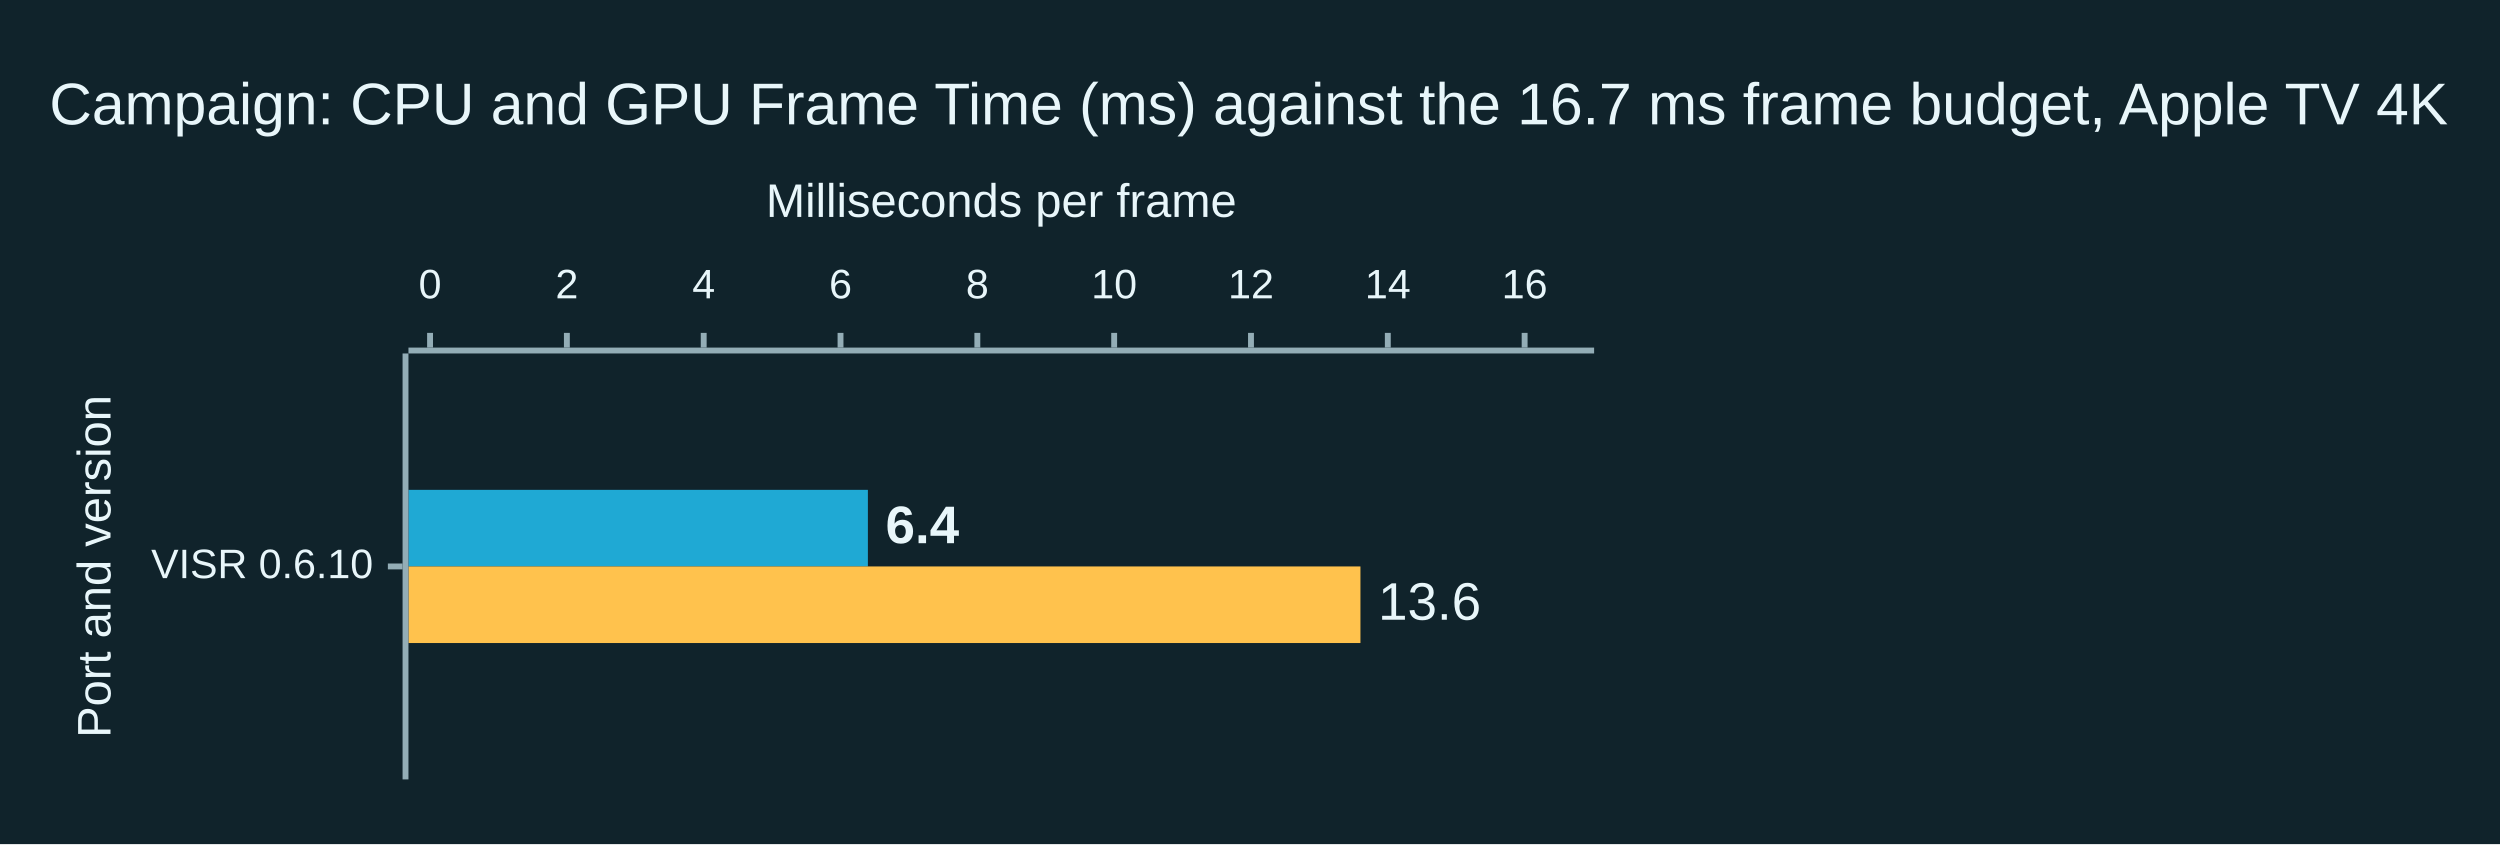
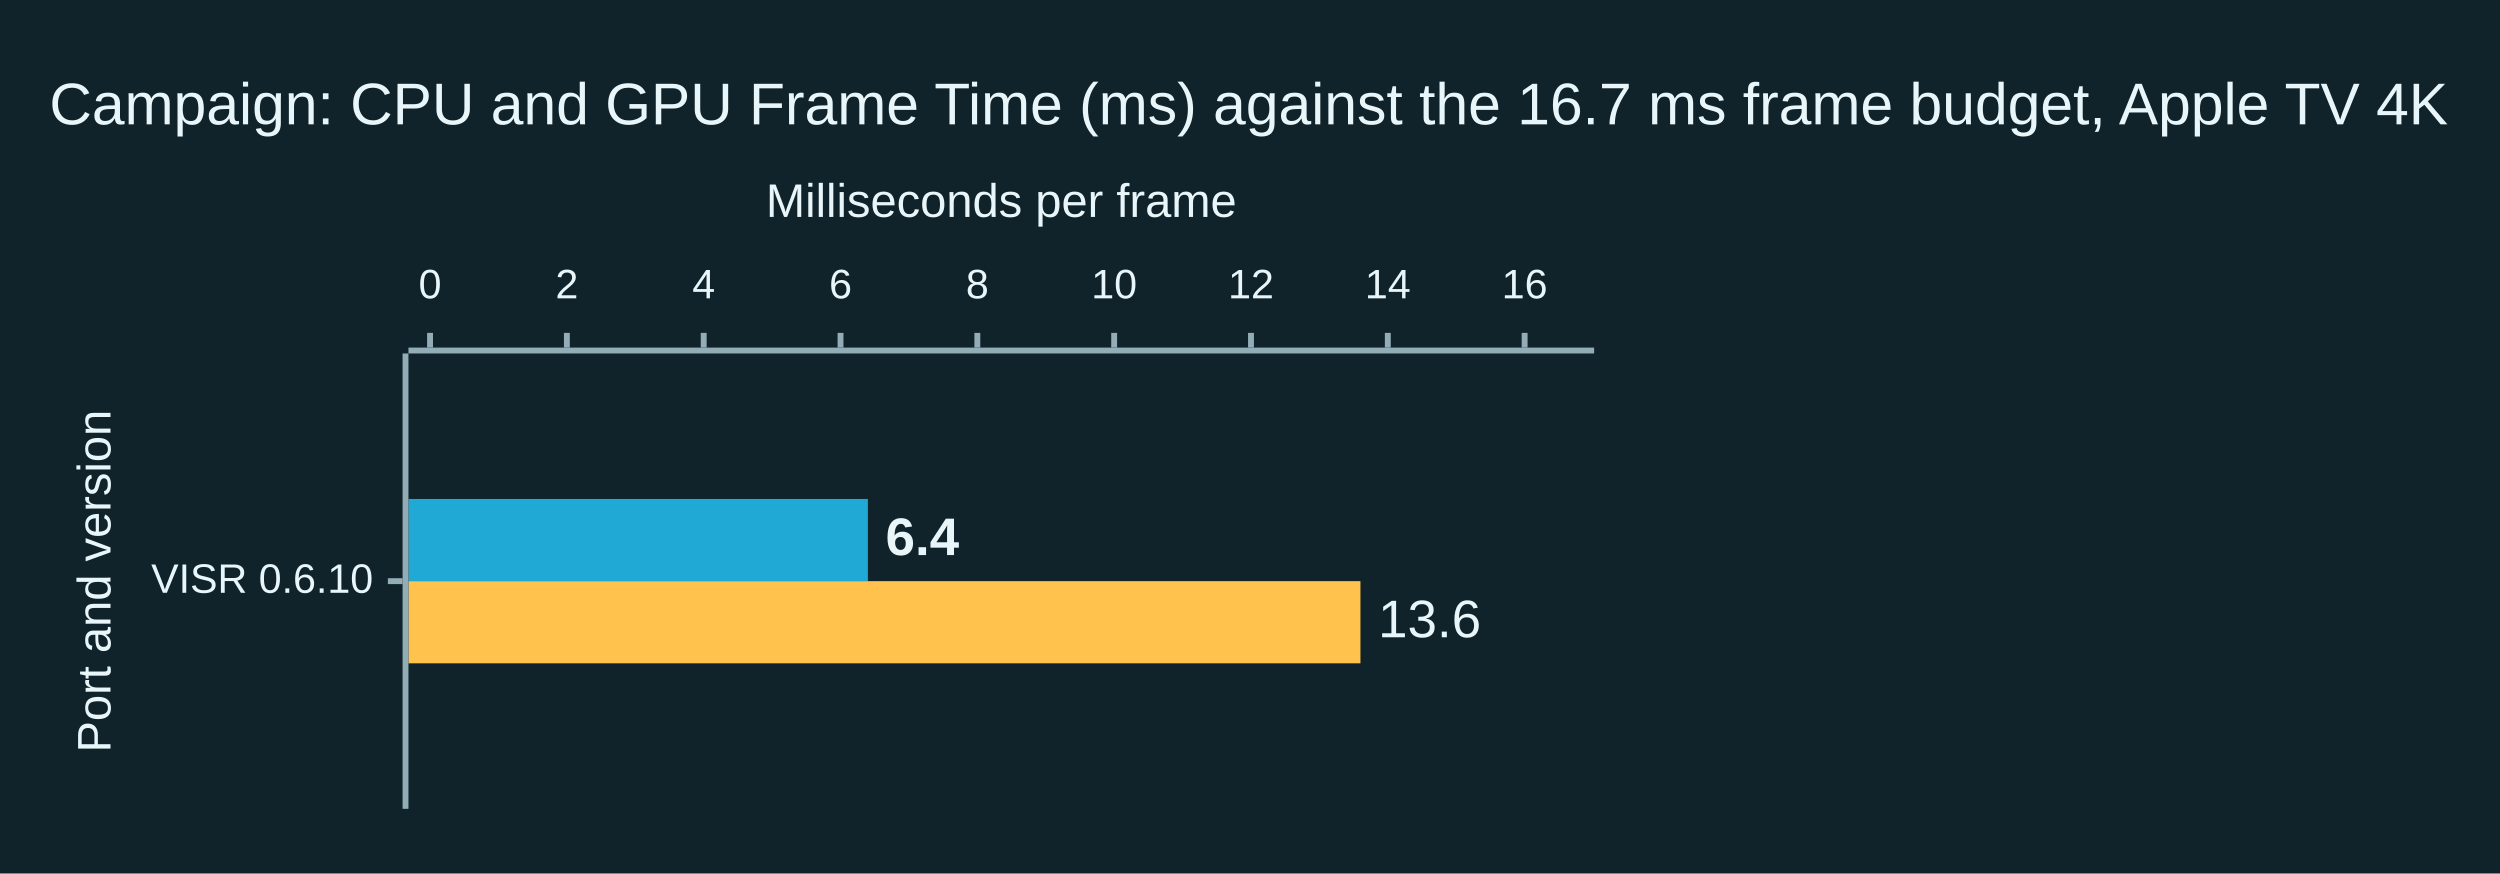
- <svg xmlns="http://www.w3.org/2000/svg" color="#e8f6fa" id="static" width="100%" style="max-width: 850px;" viewBox="-22 -15 850 287" role="graphics-document document" aria-roledescription="xychart">
+ <svg xmlns="http://www.w3.org/2000/svg" color="#e8f6fa" id="static" width="100%" style="max-width: 850px;" viewBox="-22 -15 850 297" role="graphics-document document" aria-roledescription="xychart">
  <style>#static{font-family:"trebuchet ms",verdana,arial,sans-serif;font-size:16px;fill:#333;}@keyframes edge-animation-frame{from{stroke-dashoffset:0;}}@keyframes dash{to{stroke-dashoffset:0;}}#static .edge-animation-slow{stroke-dasharray:9,5!important;stroke-dashoffset:900;animation:dash 50s linear infinite;stroke-linecap:round;}#static .edge-animation-fast{stroke-dasharray:9,5!important;stroke-dashoffset:900;animation:dash 20s linear infinite;stroke-linecap:round;}#static .error-icon{fill:hsl(220.588, 100%, 98.333%);}#static .error-text{fill:rgb(8.5, 5.75, 0);stroke:rgb(8.5, 5.75, 0);}#static .edge-thickness-normal{stroke-width:1px;}#static .edge-thickness-thick{stroke-width:3.5px;}#static .edge-pattern-solid{stroke-dasharray:0;}#static .edge-thickness-invisible{stroke-width:0;fill:none;}#static .edge-pattern-dashed{stroke-dasharray:3;}#static .edge-pattern-dotted{stroke-dasharray:2;}#static .marker{fill:#0b0b0b;stroke:#0b0b0b;}#static .marker.cross{stroke:#0b0b0b;}#static svg{font-family:"trebuchet ms",verdana,arial,sans-serif;font-size:16px;}#static p{margin:0;}#static :root{--mermaid-font-family:"trebuchet ms",verdana,arial,sans-serif;}</style>
  <g />
  <g class="main">
-     <rect width="850" height="287" class="background" fill="#10232b" x="-22" y="-15" />
+     <rect width="850" height="297" class="background" fill="#10232b" x="-22" y="-15" />
    <g class="chart-title">
      <text x="0" y="0" fill="#e8f6fa" font-size="20" dominant-baseline="middle" text-anchor="middle" transform="translate(402.5625, 21.58984) rotate(0)">Campaign: CPU and GPU Frame Time (ms) against the 16.7 ms frame budget, Apple TV 4K</text>
    </g>
    <g class="plot">
      <g class="bar-plot-0">
-         <rect x="116.875" y="151.55" width="156.206" height="26.04" fill="#1fa9d4" stroke="#1fa9d4" stroke-width="0" />
+         <rect x="116.875" y="154.65" width="156.206" height="27.94" fill="#1fa9d4" stroke="#1fa9d4" stroke-width="0" />
      </g>
      <g class="bar-plot-1">
-         <rect x="116.875" y="177.59" width="323.676" height="26.04" fill="#ffc24d" stroke="#ffc24d" stroke-width="0" />
+         <rect x="116.875" y="182.59" width="323.676" height="27.94" fill="#ffc24d" stroke="#ffc24d" stroke-width="0" />
      </g>
-       <text x="279.081" y="164.57" dominant-baseline="middle" fill="currentColor" font-size="18" font-weight="600" class="bar-value">6.4</text>
-       <text x="446.551" y="190.61" dominant-baseline="middle" fill="currentColor" font-size="18" font-weight="400" class="bar-value">13.6</text>
+       <text x="279.081" y="168.62" dominant-baseline="middle" fill="currentColor" font-size="18" font-weight="600" class="bar-value">6.4</text>
+       <text x="446.551" y="196.56" dominant-baseline="middle" fill="currentColor" font-size="18" font-weight="400" class="bar-value">13.6</text>
    </g>
    <g class="left-axis">
      <g class="axisl-line">
-         <path d="M 115.875,105.18 L 115.875,250" fill="none" stroke="#93adb6" stroke-width="2" />
+         <path d="M 115.875,105.18 L 115.875,260" fill="none" stroke="#93adb6" stroke-width="2" />
      </g>
      <g class="label">
-         <text x="0" y="0" fill="#e8f6fa" font-size="14" dominant-baseline="middle" text-anchor="end" transform="translate(104.875, 177.5898) rotate(0)">VISR 0.6.10</text>
+         <text x="0" y="0" fill="#e8f6fa" font-size="14" dominant-baseline="middle" text-anchor="end" transform="translate(104.875, 182.5898) rotate(0)">VISR 0.6.10</text>
      </g>
      <g class="ticks">
-         <path d="M 114.875,177.59 L 109.875,177.59" fill="none" stroke="#93adb6" stroke-width="2" />
+         <path d="M 114.875,182.59 L 109.875,182.59" fill="none" stroke="#93adb6" stroke-width="2" />
      </g>
      <g class="title">
-         <text x="0" y="0" fill="#e8f6fa" font-size="16" dominant-baseline="text-before-edge" text-anchor="middle" transform="translate(5, 177.5898) rotate(270)">Port and version</text>
+         <text x="0" y="0" fill="#e8f6fa" font-size="16" dominant-baseline="text-before-edge" text-anchor="middle" transform="translate(5, 182.5898) rotate(270)">Port and version</text>
      </g>
    </g>
    <g class="top-axis">
      <g class="axis-line">
        <path d="M 116.875,104.18 L 520,104.18" fill="none" stroke="#93adb6" stroke-width="2" />
      </g>
      <g class="label">
        <text x="0" y="0" fill="#e8f6fa" font-size="14" dominant-baseline="text-before-edge" text-anchor="middle" transform="translate(124.2188, 77.17969) rotate(0)">0</text>
        <text x="0" y="0" fill="#e8f6fa" font-size="14" dominant-baseline="text-before-edge" text-anchor="middle" transform="translate(170.7382, 77.17969) rotate(0)">2</text>
        <text x="0" y="0" fill="#e8f6fa" font-size="14" dominant-baseline="text-before-edge" text-anchor="middle" transform="translate(217.2577, 77.17969) rotate(0)">4</text>
        <text x="0" y="0" fill="#e8f6fa" font-size="14" dominant-baseline="text-before-edge" text-anchor="middle" transform="translate(263.7771, 77.17969) rotate(0)">6</text>
        <text x="0" y="0" fill="#e8f6fa" font-size="14" dominant-baseline="text-before-edge" text-anchor="middle" transform="translate(310.2966, 77.17969) rotate(0)">8</text>
        <text x="0" y="0" fill="#e8f6fa" font-size="14" dominant-baseline="text-before-edge" text-anchor="middle" transform="translate(356.8161, 77.17969) rotate(0)">10</text>
        <text x="0" y="0" fill="#e8f6fa" font-size="14" dominant-baseline="text-before-edge" text-anchor="middle" transform="translate(403.3355, 77.17969) rotate(0)">12</text>
        <text x="0" y="0" fill="#e8f6fa" font-size="14" dominant-baseline="text-before-edge" text-anchor="middle" transform="translate(449.855, 77.17969) rotate(0)">14</text>
        <text x="0" y="0" fill="#e8f6fa" font-size="14" dominant-baseline="text-before-edge" text-anchor="middle" transform="translate(496.3744, 77.17969) rotate(0)">16</text>
      </g>
      <g class="ticks">
        <path d="M 124.219,103.18 L 124.219,98.18" fill="none" stroke="#93adb6" stroke-width="2" />
        <path d="M 170.738,103.18 L 170.738,98.18" fill="none" stroke="#93adb6" stroke-width="2" />
        <path d="M 217.258,103.18 L 217.258,98.18" fill="none" stroke="#93adb6" stroke-width="2" />
        <path d="M 263.777,103.18 L 263.777,98.18" fill="none" stroke="#93adb6" stroke-width="2" />
        <path d="M 310.297,103.18 L 310.297,98.18" fill="none" stroke="#93adb6" stroke-width="2" />
        <path d="M 356.816,103.18 L 356.816,98.18" fill="none" stroke="#93adb6" stroke-width="2" />
        <path d="M 403.336,103.18 L 403.336,98.18" fill="none" stroke="#93adb6" stroke-width="2" />
        <path d="M 449.855,103.18 L 449.855,98.18" fill="none" stroke="#93adb6" stroke-width="2" />
        <path d="M 496.374,103.18 L 496.374,98.18" fill="none" stroke="#93adb6" stroke-width="2" />
      </g>
      <g class="title">
        <text x="0" y="0" fill="#e8f6fa" font-size="16" dominant-baseline="text-before-edge" text-anchor="middle" transform="translate(318.4375, 48.17969) rotate(0)">Milliseconds per frame</text>
      </g>
    </g>
  </g>
  <g class="mermaid-tmp-group" />
</svg>
